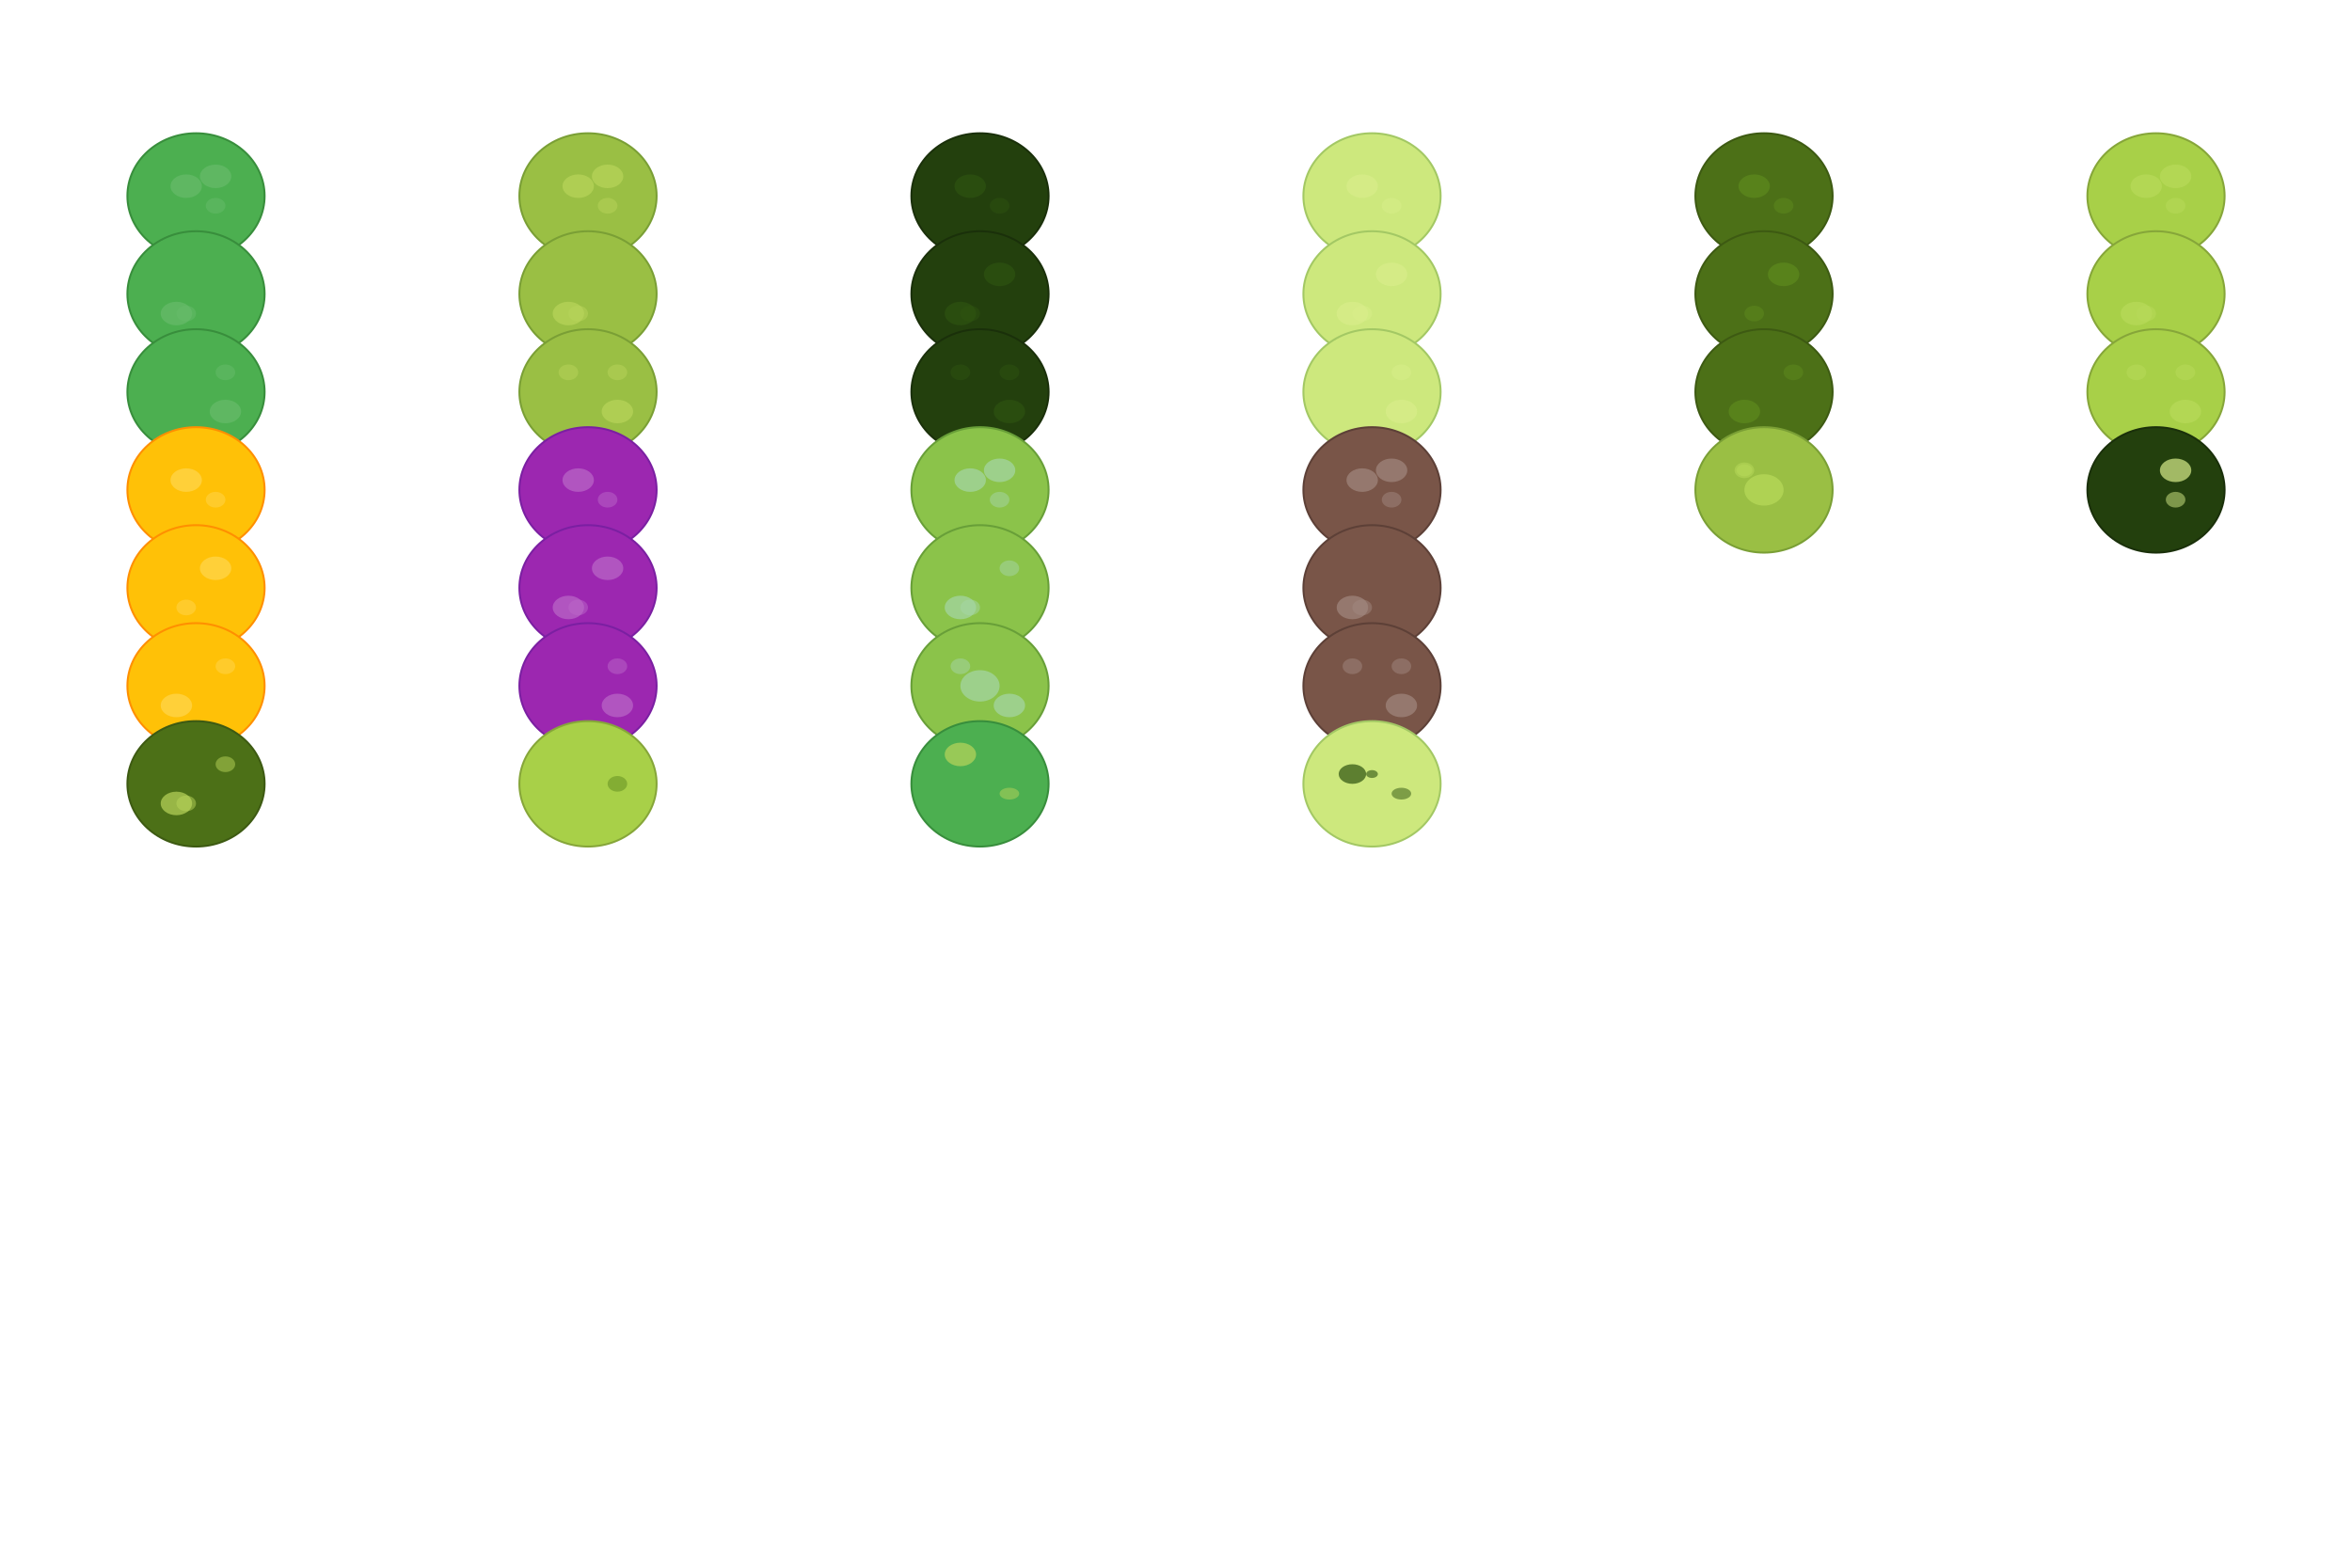
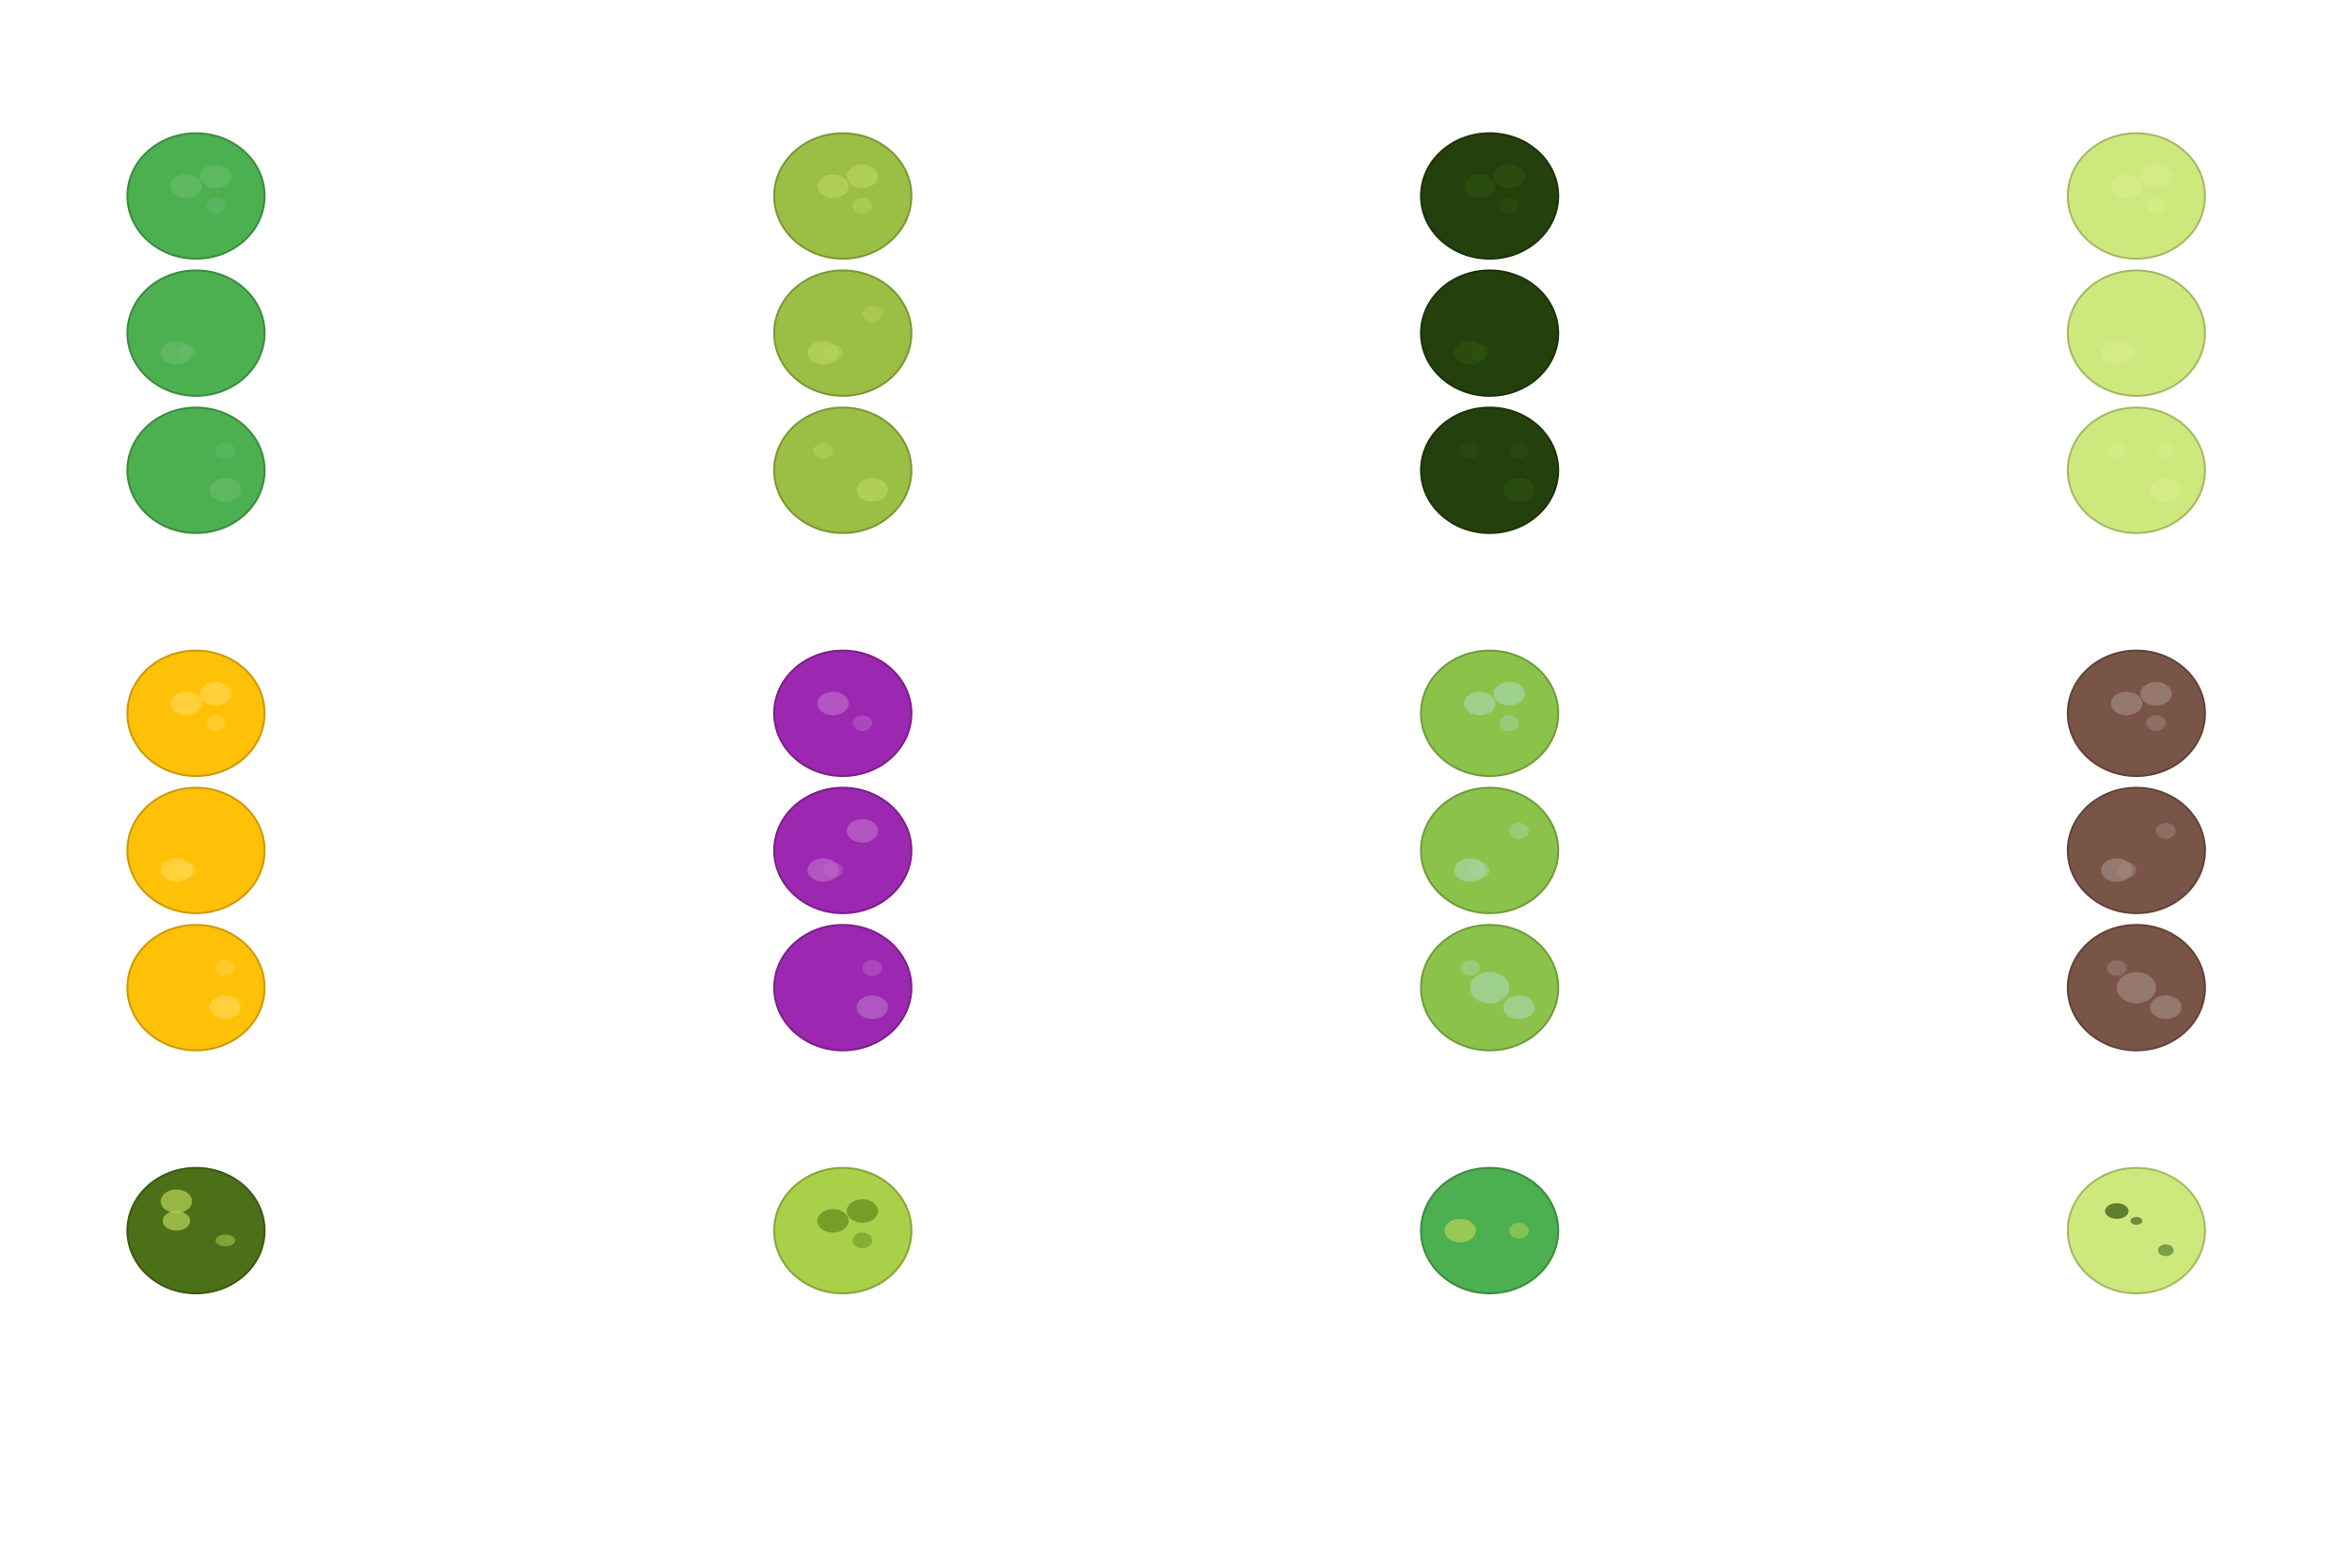
<svg xmlns="http://www.w3.org/2000/svg" width="1200" height="800">
-   <ellipse cx="100" cy="100" rx="35" ry="32" fill="#4CAF50" stroke="#388E3C" stroke-width="1" />
+   <ellipse cx="100" cy="100" rx="35" ry="32" fill="#4CAF50" stroke="#3c8c40" stroke-width="1" />
  <ellipse cx="95" cy="95" rx="8" ry="6" fill="#66BB6A" opacity="0.7" />
  <ellipse cx="110" cy="105" rx="5" ry="4" fill="#66BB6A" opacity="0.5" />
  <ellipse cx="110" cy="90" rx="8" ry="6" fill="#66BB6A" opacity="0.7" />
-   <ellipse cx="100" cy="150" rx="35" ry="32" fill="#4CAF50" stroke="#388E3C" stroke-width="1" />
-   <ellipse cx="95" cy="160" rx="5" ry="4" fill="#66BB6A" opacity="0.5" />
-   <ellipse cx="90" cy="160" rx="8" ry="6" fill="#66BB6A" opacity="0.7" />
-   <ellipse cx="100" cy="200" rx="35" ry="32" fill="#4CAF50" stroke="#388E3C" stroke-width="1" />
-   <ellipse cx="115" cy="190" rx="5" ry="4" fill="#66BB6A" opacity="0.5" />
-   <ellipse cx="115" cy="210" rx="8" ry="6" fill="#66BB6A" opacity="0.7" />
-   <ellipse cx="300" cy="100" rx="35" ry="32" fill="#9abf44" stroke="#7a9f35" stroke-width="1" />
-   <ellipse cx="295" cy="95" rx="8" ry="6" fill="#b8d45a" opacity="0.7" />
-   <ellipse cx="310" cy="105" rx="5" ry="4" fill="#b8d45a" opacity="0.5" />
-   <ellipse cx="310" cy="90" rx="8" ry="6" fill="#b8d45a" opacity="0.7" />
-   <ellipse cx="300" cy="150" rx="35" ry="32" fill="#9abf44" stroke="#7a9f35" stroke-width="1" />
-   <ellipse cx="295" cy="160" rx="5" ry="4" fill="#b8d45a" opacity="0.5" />
-   <ellipse cx="290" cy="160" rx="8" ry="6" fill="#b8d45a" opacity="0.7" />
-   <ellipse cx="300" cy="200" rx="35" ry="32" fill="#9abf44" stroke="#7a9f35" stroke-width="1" />
-   <ellipse cx="315" cy="190" rx="5" ry="4" fill="#b8d45a" opacity="0.5" />
-   <ellipse cx="315" cy="210" rx="8" ry="6" fill="#b8d45a" opacity="0.7" />
-   <ellipse cx="290" cy="190" rx="5" ry="4" fill="#b8d45a" opacity="0.5" />
-   <ellipse cx="500" cy="100" rx="35" ry="32" fill="#23400d" stroke="#1a300a" stroke-width="1" />
-   <ellipse cx="495" cy="95" rx="8" ry="6" fill="#2d5210" opacity="0.7" />
-   <ellipse cx="510" cy="105" rx="5" ry="4" fill="#2d5210" opacity="0.5" />
-   <ellipse cx="500" cy="150" rx="35" ry="32" fill="#23400d" stroke="#1a300a" stroke-width="1" />
-   <ellipse cx="510" cy="140" rx="8" ry="6" fill="#2d5210" opacity="0.7" />
-   <ellipse cx="495" cy="160" rx="5" ry="4" fill="#2d5210" opacity="0.5" />
-   <ellipse cx="490" cy="160" rx="8" ry="6" fill="#2d5210" opacity="0.7" />
-   <ellipse cx="500" cy="200" rx="35" ry="32" fill="#23400d" stroke="#1a300a" stroke-width="1" />
-   <ellipse cx="515" cy="190" rx="5" ry="4" fill="#2d5210" opacity="0.5" />
-   <ellipse cx="515" cy="210" rx="8" ry="6" fill="#2d5210" opacity="0.7" />
-   <ellipse cx="490" cy="190" rx="5" ry="4" fill="#2d5210" opacity="0.5" />
-   <ellipse cx="700" cy="100" rx="35" ry="32" fill="#cde87d" stroke="#a3c864" stroke-width="1" />
-   <ellipse cx="695" cy="95" rx="8" ry="6" fill="#d8ed8a" opacity="0.7" />
-   <ellipse cx="710" cy="105" rx="5" ry="4" fill="#d8ed8a" opacity="0.5" />
-   <ellipse cx="700" cy="150" rx="35" ry="32" fill="#cde87d" stroke="#a3c864" stroke-width="1" />
-   <ellipse cx="710" cy="140" rx="8" ry="6" fill="#d8ed8a" opacity="0.7" />
-   <ellipse cx="695" cy="160" rx="5" ry="4" fill="#d8ed8a" opacity="0.5" />
-   <ellipse cx="690" cy="160" rx="8" ry="6" fill="#d8ed8a" opacity="0.7" />
-   <ellipse cx="700" cy="200" rx="35" ry="32" fill="#cde87d" stroke="#a3c864" stroke-width="1" />
-   <ellipse cx="715" cy="190" rx="5" ry="4" fill="#d8ed8a" opacity="0.5" />
-   <ellipse cx="715" cy="210" rx="8" ry="6" fill="#d8ed8a" opacity="0.7" />
-   <ellipse cx="900" cy="100" rx="35" ry="32" fill="#4c7017" stroke="#3d5a12" stroke-width="1" />
-   <ellipse cx="895" cy="95" rx="8" ry="6" fill="#5d8a1d" opacity="0.7" />
-   <ellipse cx="910" cy="105" rx="5" ry="4" fill="#5d8a1d" opacity="0.5" />
-   <ellipse cx="900" cy="150" rx="35" ry="32" fill="#4c7017" stroke="#3d5a12" stroke-width="1" />
-   <ellipse cx="910" cy="140" rx="8" ry="6" fill="#5d8a1d" opacity="0.7" />
-   <ellipse cx="895" cy="160" rx="5" ry="4" fill="#5d8a1d" opacity="0.5" />
-   <ellipse cx="900" cy="200" rx="35" ry="32" fill="#4c7017" stroke="#3d5a12" stroke-width="1" />
-   <ellipse cx="890" cy="210" rx="8" ry="6" fill="#5d8a1d" opacity="0.7" />
-   <ellipse cx="915" cy="190" rx="5" ry="4" fill="#5d8a1d" opacity="0.5" />
-   <ellipse cx="1100" cy="100" rx="35" ry="32" fill="#a8d048" stroke="#86a639" stroke-width="1" />
-   <ellipse cx="1095" cy="95" rx="8" ry="6" fill="#b8da5a" opacity="0.7" />
-   <ellipse cx="1110" cy="105" rx="5" ry="4" fill="#b8da5a" opacity="0.5" />
-   <ellipse cx="1110" cy="90" rx="8" ry="6" fill="#b8da5a" opacity="0.7" />
-   <ellipse cx="1100" cy="150" rx="35" ry="32" fill="#a8d048" stroke="#86a639" stroke-width="1" />
-   <ellipse cx="1095" cy="160" rx="5" ry="4" fill="#b8da5a" opacity="0.5" />
-   <ellipse cx="1090" cy="160" rx="8" ry="6" fill="#b8da5a" opacity="0.7" />
-   <ellipse cx="1100" cy="200" rx="35" ry="32" fill="#a8d048" stroke="#86a639" stroke-width="1" />
-   <ellipse cx="1115" cy="190" rx="5" ry="4" fill="#b8da5a" opacity="0.5" />
-   <ellipse cx="1115" cy="210" rx="8" ry="6" fill="#b8da5a" opacity="0.7" />
-   <ellipse cx="1090" cy="190" rx="5" ry="4" fill="#b8da5a" opacity="0.5" />
-   <ellipse cx="100" cy="250" rx="35" ry="32" fill="#FFC107" stroke="#FF8F00" stroke-width="1" />
-   <ellipse cx="95" cy="245" rx="8" ry="6" fill="#FFD54F" opacity="0.7" />
-   <ellipse cx="110" cy="255" rx="5" ry="4" fill="#FFD54F" opacity="0.5" />
-   <ellipse cx="100" cy="300" rx="35" ry="32" fill="#FFC107" stroke="#FF8F00" stroke-width="1" />
-   <ellipse cx="110" cy="290" rx="8" ry="6" fill="#FFD54F" opacity="0.7" />
-   <ellipse cx="95" cy="310" rx="5" ry="4" fill="#FFD54F" opacity="0.5" />
-   <ellipse cx="100" cy="350" rx="35" ry="32" fill="#FFC107" stroke="#FF8F00" stroke-width="1" />
-   <ellipse cx="90" cy="360" rx="8" ry="6" fill="#FFD54F" opacity="0.7" />
-   <ellipse cx="115" cy="340" rx="5" ry="4" fill="#FFD54F" opacity="0.5" />
-   <ellipse cx="300" cy="250" rx="35" ry="32" fill="#9C27B0" stroke="#7B1FA2" stroke-width="1" />
-   <ellipse cx="295" cy="245" rx="8" ry="6" fill="#BA68C8" opacity="0.7" />
-   <ellipse cx="310" cy="255" rx="5" ry="4" fill="#BA68C8" opacity="0.5" />
-   <ellipse cx="300" cy="300" rx="35" ry="32" fill="#9C27B0" stroke="#7B1FA2" stroke-width="1" />
-   <ellipse cx="310" cy="290" rx="8" ry="6" fill="#BA68C8" opacity="0.7" />
-   <ellipse cx="295" cy="310" rx="5" ry="4" fill="#BA68C8" opacity="0.5" />
-   <ellipse cx="290" cy="310" rx="8" ry="6" fill="#BA68C8" opacity="0.7" />
-   <ellipse cx="300" cy="350" rx="35" ry="32" fill="#9C27B0" stroke="#7B1FA2" stroke-width="1" />
-   <ellipse cx="315" cy="340" rx="5" ry="4" fill="#BA68C8" opacity="0.5" />
-   <ellipse cx="315" cy="360" rx="8" ry="6" fill="#BA68C8" opacity="0.7" />
-   <ellipse cx="500" cy="250" rx="35" ry="32" fill="#8BC34A" stroke="#689F38" stroke-width="1" />
-   <ellipse cx="495" cy="245" rx="8" ry="6" fill="#A5D6A7" opacity="0.7" />
-   <ellipse cx="510" cy="255" rx="5" ry="4" fill="#A5D6A7" opacity="0.5" />
-   <ellipse cx="510" cy="240" rx="8" ry="6" fill="#A5D6A7" opacity="0.7" />
-   <ellipse cx="500" cy="300" rx="35" ry="32" fill="#8BC34A" stroke="#689F38" stroke-width="1" />
-   <ellipse cx="495" cy="310" rx="5" ry="4" fill="#A5D6A7" opacity="0.5" />
-   <ellipse cx="490" cy="310" rx="8" ry="6" fill="#A5D6A7" opacity="0.7" />
-   <ellipse cx="515" cy="290" rx="5" ry="4" fill="#A5D6A7" opacity="0.5" />
-   <ellipse cx="500" cy="350" rx="35" ry="32" fill="#8BC34A" stroke="#689F38" stroke-width="1" />
-   <ellipse cx="515" cy="360" rx="8" ry="6" fill="#A5D6A7" opacity="0.7" />
-   <ellipse cx="490" cy="340" rx="5" ry="4" fill="#A5D6A7" opacity="0.5" />
-   <ellipse cx="500" cy="350" rx="10" ry="8" fill="#A5D6A7" opacity="0.7" />
-   <ellipse cx="700" cy="250" rx="35" ry="32" fill="#795548" stroke="#5D4037" stroke-width="1" />
-   <ellipse cx="695" cy="245" rx="8" ry="6" fill="#A1887F" opacity="0.7" />
-   <ellipse cx="710" cy="255" rx="5" ry="4" fill="#A1887F" opacity="0.5" />
-   <ellipse cx="710" cy="240" rx="8" ry="6" fill="#A1887F" opacity="0.7" />
-   <ellipse cx="700" cy="300" rx="35" ry="32" fill="#795548" stroke="#5D4037" stroke-width="1" />
-   <ellipse cx="695" cy="310" rx="5" ry="4" fill="#A1887F" opacity="0.5" />
-   <ellipse cx="690" cy="310" rx="8" ry="6" fill="#A1887F" opacity="0.7" />
-   <ellipse cx="700" cy="350" rx="35" ry="32" fill="#795548" stroke="#5D4037" stroke-width="1" />
-   <ellipse cx="715" cy="340" rx="5" ry="4" fill="#A1887F" opacity="0.5" />
-   <ellipse cx="715" cy="360" rx="8" ry="6" fill="#A1887F" opacity="0.7" />
-   <ellipse cx="690" cy="340" rx="5" ry="4" fill="#A1887F" opacity="0.5" />
-   <ellipse cx="900" cy="250" rx="35" ry="32" fill="#9abf44" stroke="#7a9f35" stroke-width="1" />
-   <ellipse cx="890" cy="240" rx="5" ry="4" fill="#b8da5a" opacity="0.5" />
-   <ellipse cx="900" cy="250" rx="10" ry="8" fill="#b8da5a" opacity="0.7" />
-   <ellipse cx="890" cy="240" rx="4" ry="3" fill="#b8da5a" opacity="0.5" />
-   <ellipse cx="1100" cy="250" rx="35" ry="32" fill="#23400d" stroke="#1a300a" stroke-width="1" />
-   <ellipse cx="1110" cy="255" rx="5" ry="4" fill="#d8ed8a" opacity="0.5" />
-   <ellipse cx="1110" cy="240" rx="8" ry="6" fill="#d8ed8a" opacity="0.7" />
-   <ellipse cx="100" cy="400" rx="35" ry="32" fill="#4c7017" stroke="#3d5a12" stroke-width="1" />
-   <ellipse cx="95" cy="410" rx="5" ry="4" fill="#b8d45a" opacity="0.5" />
-   <ellipse cx="90" cy="410" rx="8" ry="6" fill="#b8d45a" opacity="0.7" />
-   <ellipse cx="115" cy="390" rx="5" ry="4" fill="#b8d45a" opacity="0.5" />
-   <ellipse cx="300" cy="400" rx="35" ry="32" fill="#a8d048" stroke="#86a639" stroke-width="1" />
-   <ellipse cx="315" cy="400" rx="5" ry="4" fill="#5d8a1d" opacity="0.5" />
-   <ellipse cx="500" cy="400" rx="35" ry="32" fill="#4CAF50" stroke="#388E3C" stroke-width="1" />
-   <ellipse cx="515" cy="405" rx="5" ry="3" fill="#b8d45a" opacity="0.5" />
-   <ellipse cx="490" cy="385" rx="8" ry="6" fill="#b8d45a" opacity="0.7" />
-   <ellipse cx="700" cy="400" rx="35" ry="32" fill="#cde87d" stroke="#a3c864" stroke-width="1" />
-   <ellipse cx="700" cy="395" rx="3" ry="2" fill="#2d5210" opacity="0.6" />
-   <ellipse cx="690" cy="395" rx="7" ry="5" fill="#2d5210" opacity="0.7" />
-   <ellipse cx="715" cy="405" rx="5" ry="3" fill="#2d5210" opacity="0.5" />
+   <ellipse cx="100" cy="170" rx="35" ry="32" fill="#4CAF50" stroke="#3c8c40" stroke-width="1" />
+   <ellipse cx="95" cy="180" rx="5" ry="4" fill="#66BB6A" opacity="0.5" />
+   <ellipse cx="90" cy="180" rx="8" ry="6" fill="#66BB6A" opacity="0.7" />
+   <ellipse cx="100" cy="240" rx="35" ry="32" fill="#4CAF50" stroke="#3c8c40" stroke-width="1" />
+   <ellipse cx="115" cy="230" rx="5" ry="4" fill="#66BB6A" opacity="0.5" />
+   <ellipse cx="115" cy="250" rx="8" ry="6" fill="#66BB6A" opacity="0.7" />
+   <ellipse cx="430" cy="100" rx="35" ry="32" fill="#9abf44" stroke="#7b9836" stroke-width="1" />
+   <ellipse cx="425" cy="95" rx="8" ry="6" fill="#b8d45a" opacity="0.7" />
+   <ellipse cx="440" cy="105" rx="5" ry="4" fill="#b8d45a" opacity="0.5" />
+   <ellipse cx="440" cy="90" rx="8" ry="6" fill="#b8d45a" opacity="0.7" />
+   <ellipse cx="430" cy="170" rx="35" ry="32" fill="#9abf44" stroke="#7b9836" stroke-width="1" />
+   <ellipse cx="425" cy="180" rx="5" ry="4" fill="#b8d45a" opacity="0.5" />
+   <ellipse cx="420" cy="180" rx="8" ry="6" fill="#b8d45a" opacity="0.7" />
+   <ellipse cx="445" cy="160" rx="5" ry="4" fill="#b8d45a" opacity="0.5" />
+   <ellipse cx="430" cy="240" rx="35" ry="32" fill="#9abf44" stroke="#7b9836" stroke-width="1" />
+   <ellipse cx="445" cy="250" rx="8" ry="6" fill="#b8d45a" opacity="0.7" />
+   <ellipse cx="420" cy="230" rx="5" ry="4" fill="#b8d45a" opacity="0.5" />
+   <ellipse cx="760" cy="100" rx="35" ry="32" fill="#23400d" stroke="#1c330a" stroke-width="1" />
+   <ellipse cx="755" cy="95" rx="8" ry="6" fill="#2d5210" opacity="0.7" />
+   <ellipse cx="770" cy="105" rx="5" ry="4" fill="#2d5210" opacity="0.5" />
+   <ellipse cx="770" cy="90" rx="8" ry="6" fill="#2d5210" opacity="0.7" />
+   <ellipse cx="760" cy="170" rx="35" ry="32" fill="#23400d" stroke="#1c330a" stroke-width="1" />
+   <ellipse cx="755" cy="180" rx="5" ry="4" fill="#2d5210" opacity="0.5" />
+   <ellipse cx="750" cy="180" rx="8" ry="6" fill="#2d5210" opacity="0.7" />
+   <ellipse cx="760" cy="240" rx="35" ry="32" fill="#23400d" stroke="#1c330a" stroke-width="1" />
+   <ellipse cx="775" cy="230" rx="5" ry="4" fill="#2d5210" opacity="0.5" />
+   <ellipse cx="775" cy="250" rx="8" ry="6" fill="#2d5210" opacity="0.7" />
+   <ellipse cx="750" cy="230" rx="5" ry="4" fill="#2d5210" opacity="0.5" />
+   <ellipse cx="1090" cy="100" rx="35" ry="32" fill="#cde87d" stroke="#a4b964" stroke-width="1" />
+   <ellipse cx="1085" cy="95" rx="8" ry="6" fill="#d8ed8a" opacity="0.7" />
+   <ellipse cx="1100" cy="105" rx="5" ry="4" fill="#d8ed8a" opacity="0.5" />
+   <ellipse cx="1100" cy="90" rx="8" ry="6" fill="#d8ed8a" opacity="0.7" />
+   <ellipse cx="1090" cy="170" rx="35" ry="32" fill="#cde87d" stroke="#a4b964" stroke-width="1" />
+   <ellipse cx="1085" cy="180" rx="5" ry="4" fill="#d8ed8a" opacity="0.5" />
+   <ellipse cx="1080" cy="180" rx="8" ry="6" fill="#d8ed8a" opacity="0.7" />
+   <ellipse cx="1090" cy="240" rx="35" ry="32" fill="#cde87d" stroke="#a4b964" stroke-width="1" />
+   <ellipse cx="1105" cy="230" rx="5" ry="4" fill="#d8ed8a" opacity="0.5" />
+   <ellipse cx="1105" cy="250" rx="8" ry="6" fill="#d8ed8a" opacity="0.7" />
+   <ellipse cx="1080" cy="230" rx="5" ry="4" fill="#d8ed8a" opacity="0.5" />
+   <ellipse cx="1420" cy="100" rx="35" ry="32" fill="#4c7017" stroke="#3c5912" stroke-width="1" />
+   <ellipse cx="1415" cy="95" rx="8" ry="6" fill="#5d8a1d" opacity="0.7" />
+   <ellipse cx="1430" cy="105" rx="5" ry="4" fill="#5d8a1d" opacity="0.5" />
+   <ellipse cx="1430" cy="90" rx="8" ry="6" fill="#5d8a1d" opacity="0.7" />
+   <ellipse cx="1420" cy="170" rx="35" ry="32" fill="#4c7017" stroke="#3c5912" stroke-width="1" />
+   <ellipse cx="1415" cy="180" rx="5" ry="4" fill="#5d8a1d" opacity="0.5" />
+   <ellipse cx="1410" cy="180" rx="8" ry="6" fill="#5d8a1d" opacity="0.7" />
+   <ellipse cx="1435" cy="160" rx="5" ry="4" fill="#5d8a1d" opacity="0.5" />
+   <ellipse cx="1420" cy="240" rx="35" ry="32" fill="#4c7017" stroke="#3c5912" stroke-width="1" />
+   <ellipse cx="1435" cy="250" rx="8" ry="6" fill="#5d8a1d" opacity="0.7" />
+   <ellipse cx="1410" cy="230" rx="5" ry="4" fill="#5d8a1d" opacity="0.5" />
+   <ellipse cx="1420" cy="240" rx="10" ry="8" fill="#5d8a1d" opacity="0.7" />
+   <ellipse cx="1750" cy="100" rx="35" ry="32" fill="#a8d048" stroke="#86a639" stroke-width="1" />
+   <ellipse cx="1745" cy="95" rx="8" ry="6" fill="#b8da5a" opacity="0.7" />
+   <ellipse cx="1760" cy="105" rx="5" ry="4" fill="#b8da5a" opacity="0.5" />
+   <ellipse cx="1760" cy="90" rx="8" ry="6" fill="#b8da5a" opacity="0.7" />
+   <ellipse cx="1750" cy="170" rx="35" ry="32" fill="#a8d048" stroke="#86a639" stroke-width="1" />
+   <ellipse cx="1745" cy="180" rx="5" ry="4" fill="#b8da5a" opacity="0.5" />
+   <ellipse cx="1740" cy="180" rx="8" ry="6" fill="#b8da5a" opacity="0.7" />
+   <ellipse cx="1765" cy="160" rx="5" ry="4" fill="#b8da5a" opacity="0.5" />
+   <ellipse cx="1750" cy="240" rx="35" ry="32" fill="#a8d048" stroke="#86a639" stroke-width="1" />
+   <ellipse cx="1765" cy="250" rx="8" ry="6" fill="#b8da5a" opacity="0.7" />
+   <ellipse cx="1740" cy="230" rx="5" ry="4" fill="#b8da5a" opacity="0.5" />
+   <ellipse cx="1750" cy="240" rx="10" ry="8" fill="#b8da5a" opacity="0.7" />
+   <ellipse cx="100" cy="364" rx="35" ry="32" fill="#FFC107" stroke="#cc9a05" stroke-width="1" />
+   <ellipse cx="95" cy="359" rx="8" ry="6" fill="#FFD54F" opacity="0.7" />
+   <ellipse cx="110" cy="369" rx="5" ry="4" fill="#FFD54F" opacity="0.5" />
+   <ellipse cx="110" cy="354" rx="8" ry="6" fill="#FFD54F" opacity="0.7" />
+   <ellipse cx="100" cy="434" rx="35" ry="32" fill="#FFC107" stroke="#cc9a05" stroke-width="1" />
+   <ellipse cx="95" cy="444" rx="5" ry="4" fill="#FFD54F" opacity="0.5" />
+   <ellipse cx="90" cy="444" rx="8" ry="6" fill="#FFD54F" opacity="0.7" />
+   <ellipse cx="100" cy="504" rx="35" ry="32" fill="#FFC107" stroke="#cc9a05" stroke-width="1" />
+   <ellipse cx="115" cy="494" rx="5" ry="4" fill="#FFD54F" opacity="0.5" />
+   <ellipse cx="115" cy="514" rx="8" ry="6" fill="#FFD54F" opacity="0.7" />
+   <ellipse cx="430" cy="364" rx="35" ry="32" fill="#9C27B0" stroke="#7c1f8c" stroke-width="1" />
+   <ellipse cx="425" cy="359" rx="8" ry="6" fill="#BA68C8" opacity="0.7" />
+   <ellipse cx="440" cy="369" rx="5" ry="4" fill="#BA68C8" opacity="0.5" />
+   <ellipse cx="430" cy="434" rx="35" ry="32" fill="#9C27B0" stroke="#7c1f8c" stroke-width="1" />
+   <ellipse cx="440" cy="424" rx="8" ry="6" fill="#BA68C8" opacity="0.7" />
+   <ellipse cx="425" cy="444" rx="5" ry="4" fill="#BA68C8" opacity="0.5" />
+   <ellipse cx="420" cy="444" rx="8" ry="6" fill="#BA68C8" opacity="0.7" />
+   <ellipse cx="430" cy="504" rx="35" ry="32" fill="#9C27B0" stroke="#7c1f8c" stroke-width="1" />
+   <ellipse cx="445" cy="494" rx="5" ry="4" fill="#BA68C8" opacity="0.5" />
+   <ellipse cx="445" cy="514" rx="8" ry="6" fill="#BA68C8" opacity="0.7" />
+   <ellipse cx="760" cy="364" rx="35" ry="32" fill="#8BC34A" stroke="#6f9c3b" stroke-width="1" />
+   <ellipse cx="755" cy="359" rx="8" ry="6" fill="#A5D6A7" opacity="0.7" />
+   <ellipse cx="770" cy="369" rx="5" ry="4" fill="#A5D6A7" opacity="0.5" />
+   <ellipse cx="770" cy="354" rx="8" ry="6" fill="#A5D6A7" opacity="0.7" />
+   <ellipse cx="760" cy="434" rx="35" ry="32" fill="#8BC34A" stroke="#6f9c3b" stroke-width="1" />
+   <ellipse cx="755" cy="444" rx="5" ry="4" fill="#A5D6A7" opacity="0.5" />
+   <ellipse cx="750" cy="444" rx="8" ry="6" fill="#A5D6A7" opacity="0.7" />
+   <ellipse cx="775" cy="424" rx="5" ry="4" fill="#A5D6A7" opacity="0.5" />
+   <ellipse cx="760" cy="504" rx="35" ry="32" fill="#8BC34A" stroke="#6f9c3b" stroke-width="1" />
+   <ellipse cx="775" cy="514" rx="8" ry="6" fill="#A5D6A7" opacity="0.7" />
+   <ellipse cx="750" cy="494" rx="5" ry="4" fill="#A5D6A7" opacity="0.5" />
+   <ellipse cx="760" cy="504" rx="10" ry="8" fill="#A5D6A7" opacity="0.7" />
+   <ellipse cx="1090" cy="364" rx="35" ry="32" fill="#795548" stroke="#604439" stroke-width="1" />
+   <ellipse cx="1085" cy="359" rx="8" ry="6" fill="#A1887F" opacity="0.7" />
+   <ellipse cx="1100" cy="369" rx="5" ry="4" fill="#A1887F" opacity="0.5" />
+   <ellipse cx="1100" cy="354" rx="8" ry="6" fill="#A1887F" opacity="0.7" />
+   <ellipse cx="1090" cy="434" rx="35" ry="32" fill="#795548" stroke="#604439" stroke-width="1" />
+   <ellipse cx="1085" cy="444" rx="5" ry="4" fill="#A1887F" opacity="0.5" />
+   <ellipse cx="1080" cy="444" rx="8" ry="6" fill="#A1887F" opacity="0.7" />
+   <ellipse cx="1105" cy="424" rx="5" ry="4" fill="#A1887F" opacity="0.5" />
+   <ellipse cx="1090" cy="504" rx="35" ry="32" fill="#795548" stroke="#604439" stroke-width="1" />
+   <ellipse cx="1105" cy="514" rx="8" ry="6" fill="#A1887F" opacity="0.7" />
+   <ellipse cx="1080" cy="494" rx="5" ry="4" fill="#A1887F" opacity="0.5" />
+   <ellipse cx="1090" cy="504" rx="10" ry="8" fill="#A1887F" opacity="0.7" />
+   <ellipse cx="1420" cy="364" rx="35" ry="32" fill="#9abf44" stroke="#7b9836" stroke-width="1" />
+   <ellipse cx="1415" cy="374" rx="5" ry="4" fill="#b8da5a" opacity="0.5" />
+   <ellipse cx="1410" cy="374" rx="8" ry="6" fill="#b8da5a" opacity="0.7" />
+   <ellipse cx="1435" cy="354" rx="5" ry="4" fill="#b8da5a" opacity="0.5" />
+   <ellipse cx="1750" cy="364" rx="35" ry="32" fill="#23400d" stroke="#1c330a" stroke-width="1" />
+   <ellipse cx="1745" cy="374" rx="5" ry="4" fill="#d8ed8a" opacity="0.5" />
+   <ellipse cx="1740" cy="374" rx="8" ry="6" fill="#d8ed8a" opacity="0.7" />
+   <ellipse cx="100" cy="628" rx="35" ry="32" fill="#4c7017" stroke="#3c5912" stroke-width="1" />
+   <ellipse cx="90" cy="623" rx="7" ry="5" fill="#b8d45a" opacity="0.7" />
+   <ellipse cx="115" cy="633" rx="5" ry="3" fill="#b8d45a" opacity="0.5" />
+   <ellipse cx="90" cy="613" rx="8" ry="6" fill="#b8d45a" opacity="0.7" />
+   <ellipse cx="430" cy="628" rx="35" ry="32" fill="#a8d048" stroke="#86a639" stroke-width="1" />
+   <ellipse cx="425" cy="623" rx="8" ry="6" fill="#5d8a1d" opacity="0.7" />
+   <ellipse cx="440" cy="633" rx="5" ry="4" fill="#5d8a1d" opacity="0.5" />
+   <ellipse cx="440" cy="618" rx="8" ry="6" fill="#5d8a1d" opacity="0.7" />
+   <ellipse cx="760" cy="628" rx="35" ry="32" fill="#4CAF50" stroke="#3c8c40" stroke-width="1" />
+   <ellipse cx="745" cy="628" rx="8" ry="6" fill="#b8d45a" opacity="0.7" />
+   <ellipse cx="775" cy="628" rx="5" ry="4" fill="#b8d45a" opacity="0.5" />
+   <ellipse cx="1090" cy="628" rx="35" ry="32" fill="#cde87d" stroke="#a4b964" stroke-width="1" />
+   <ellipse cx="1080" cy="618" rx="6" ry="4" fill="#2d5210" opacity="0.7" />
+   <ellipse cx="1105" cy="638" rx="4" ry="3" fill="#2d5210" opacity="0.5" />
+   <ellipse cx="1090" cy="623" rx="3" ry="2" fill="#2d5210" opacity="0.6" />
</svg>
